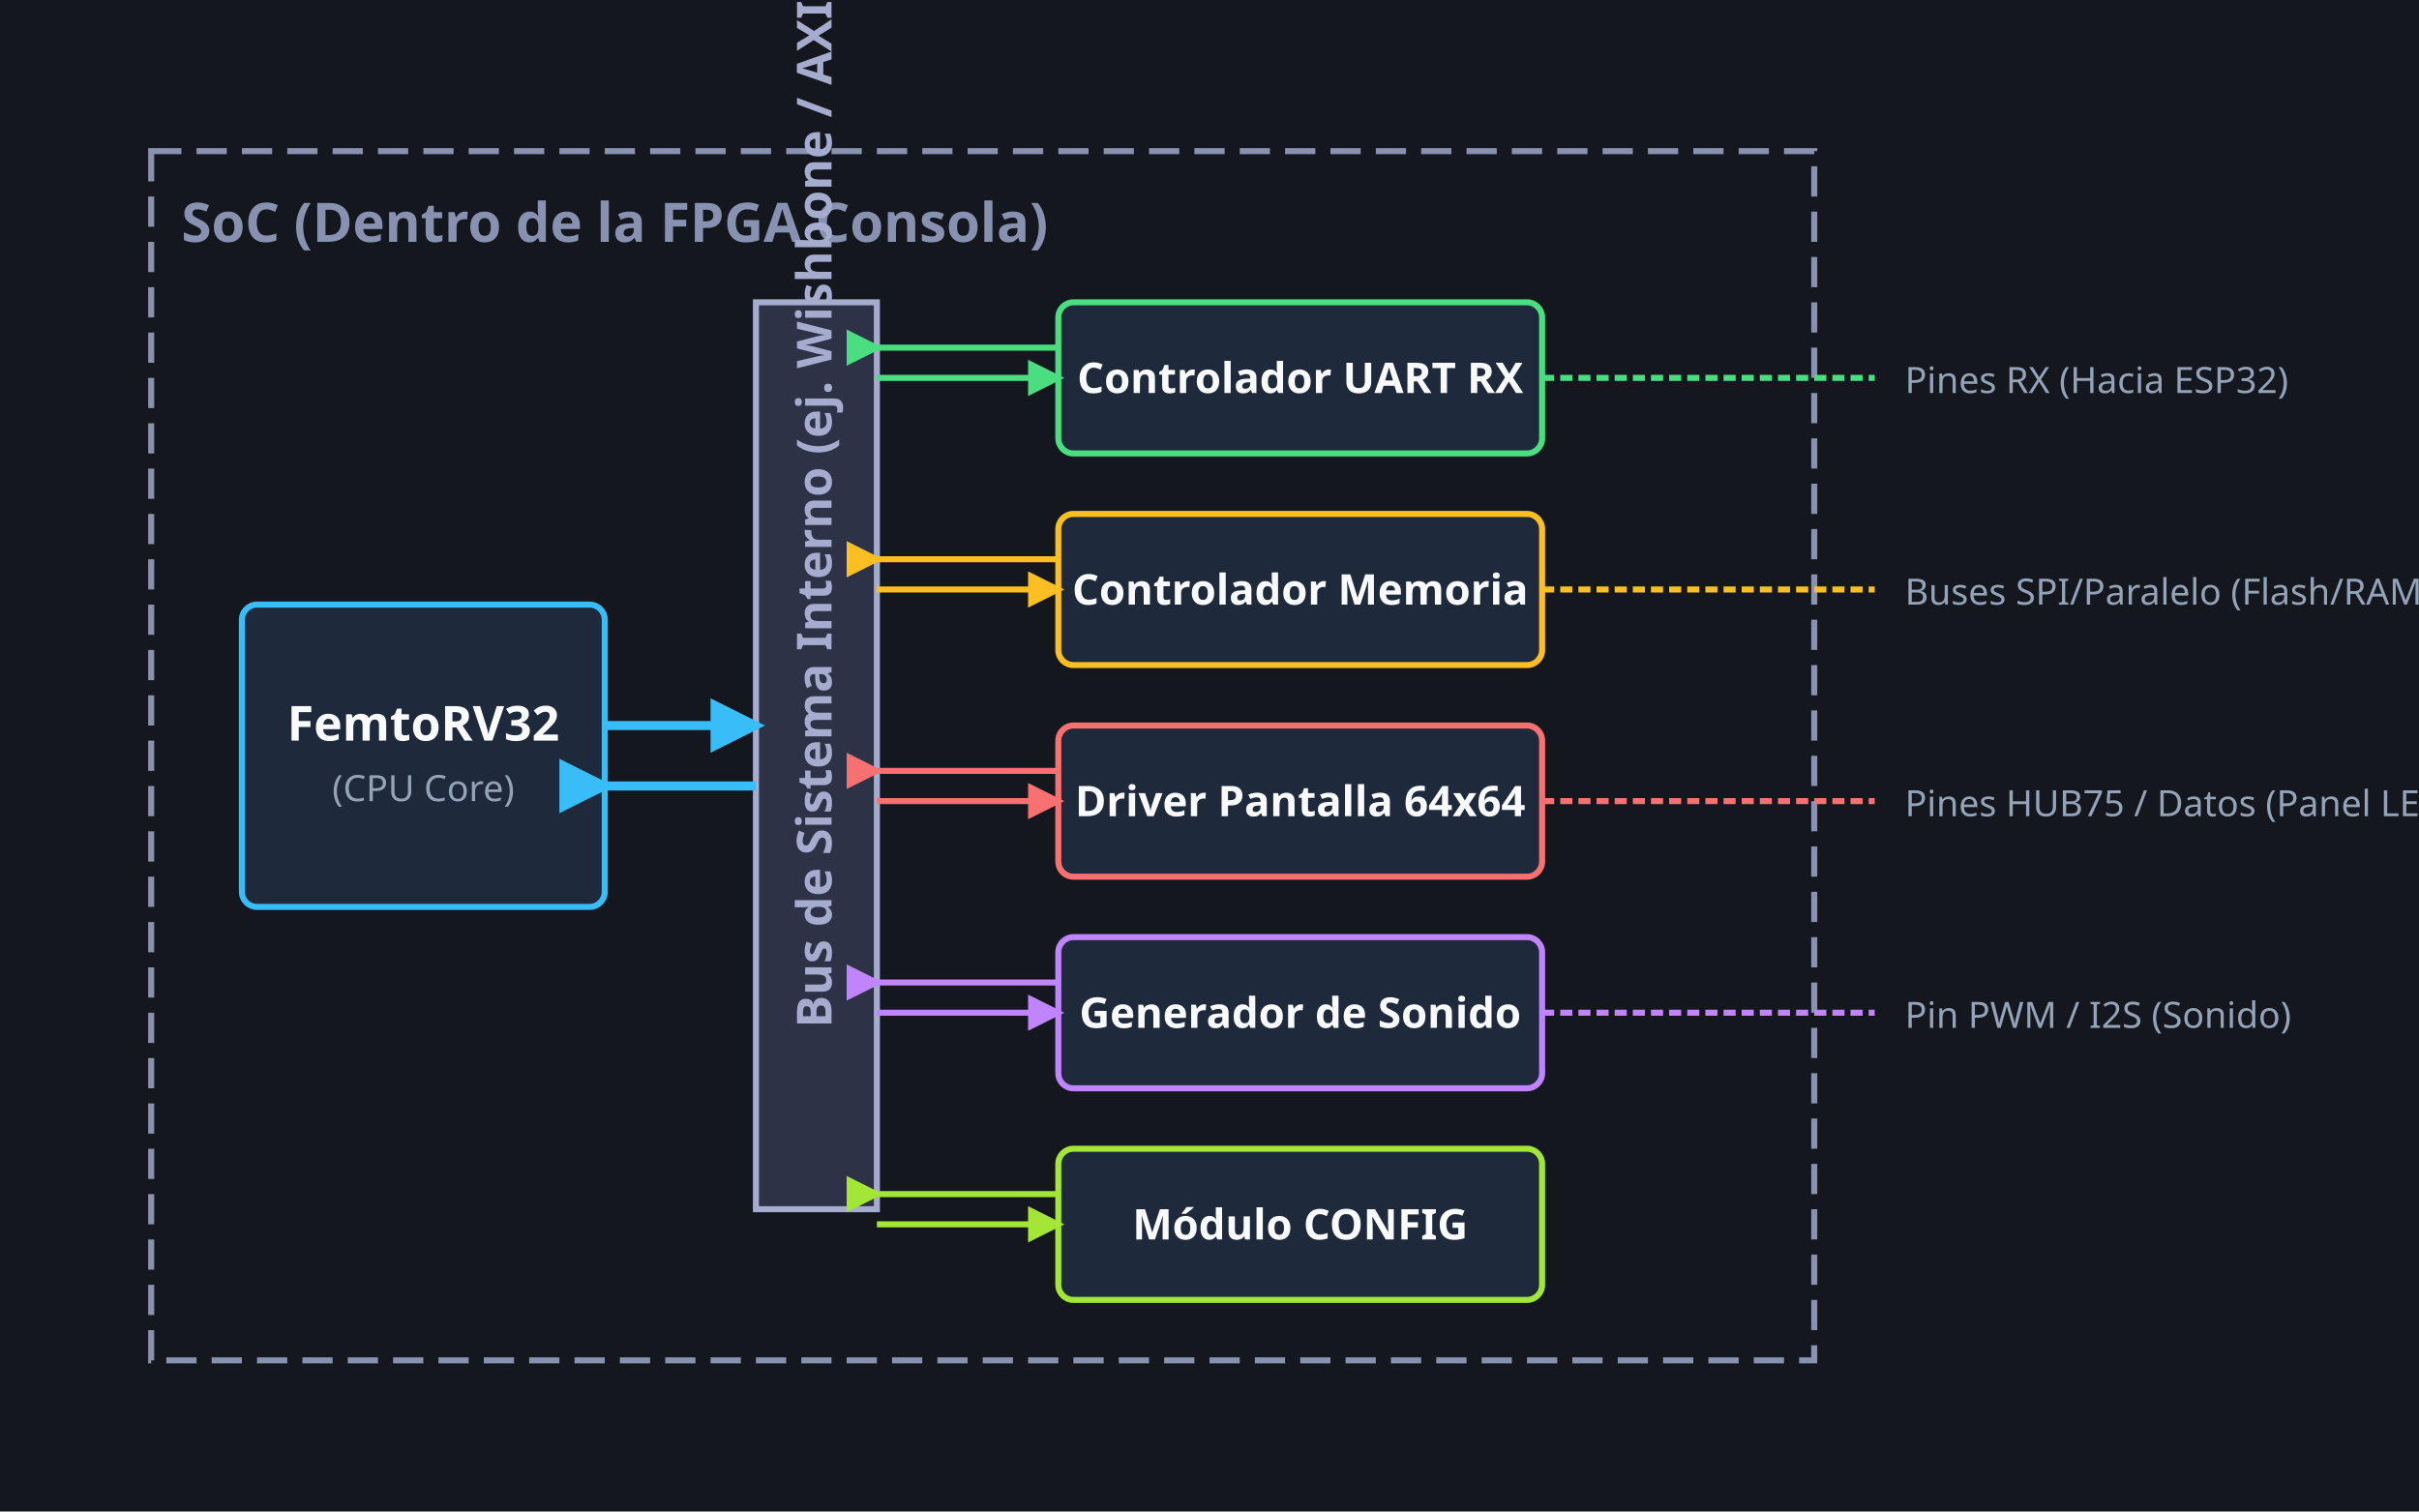
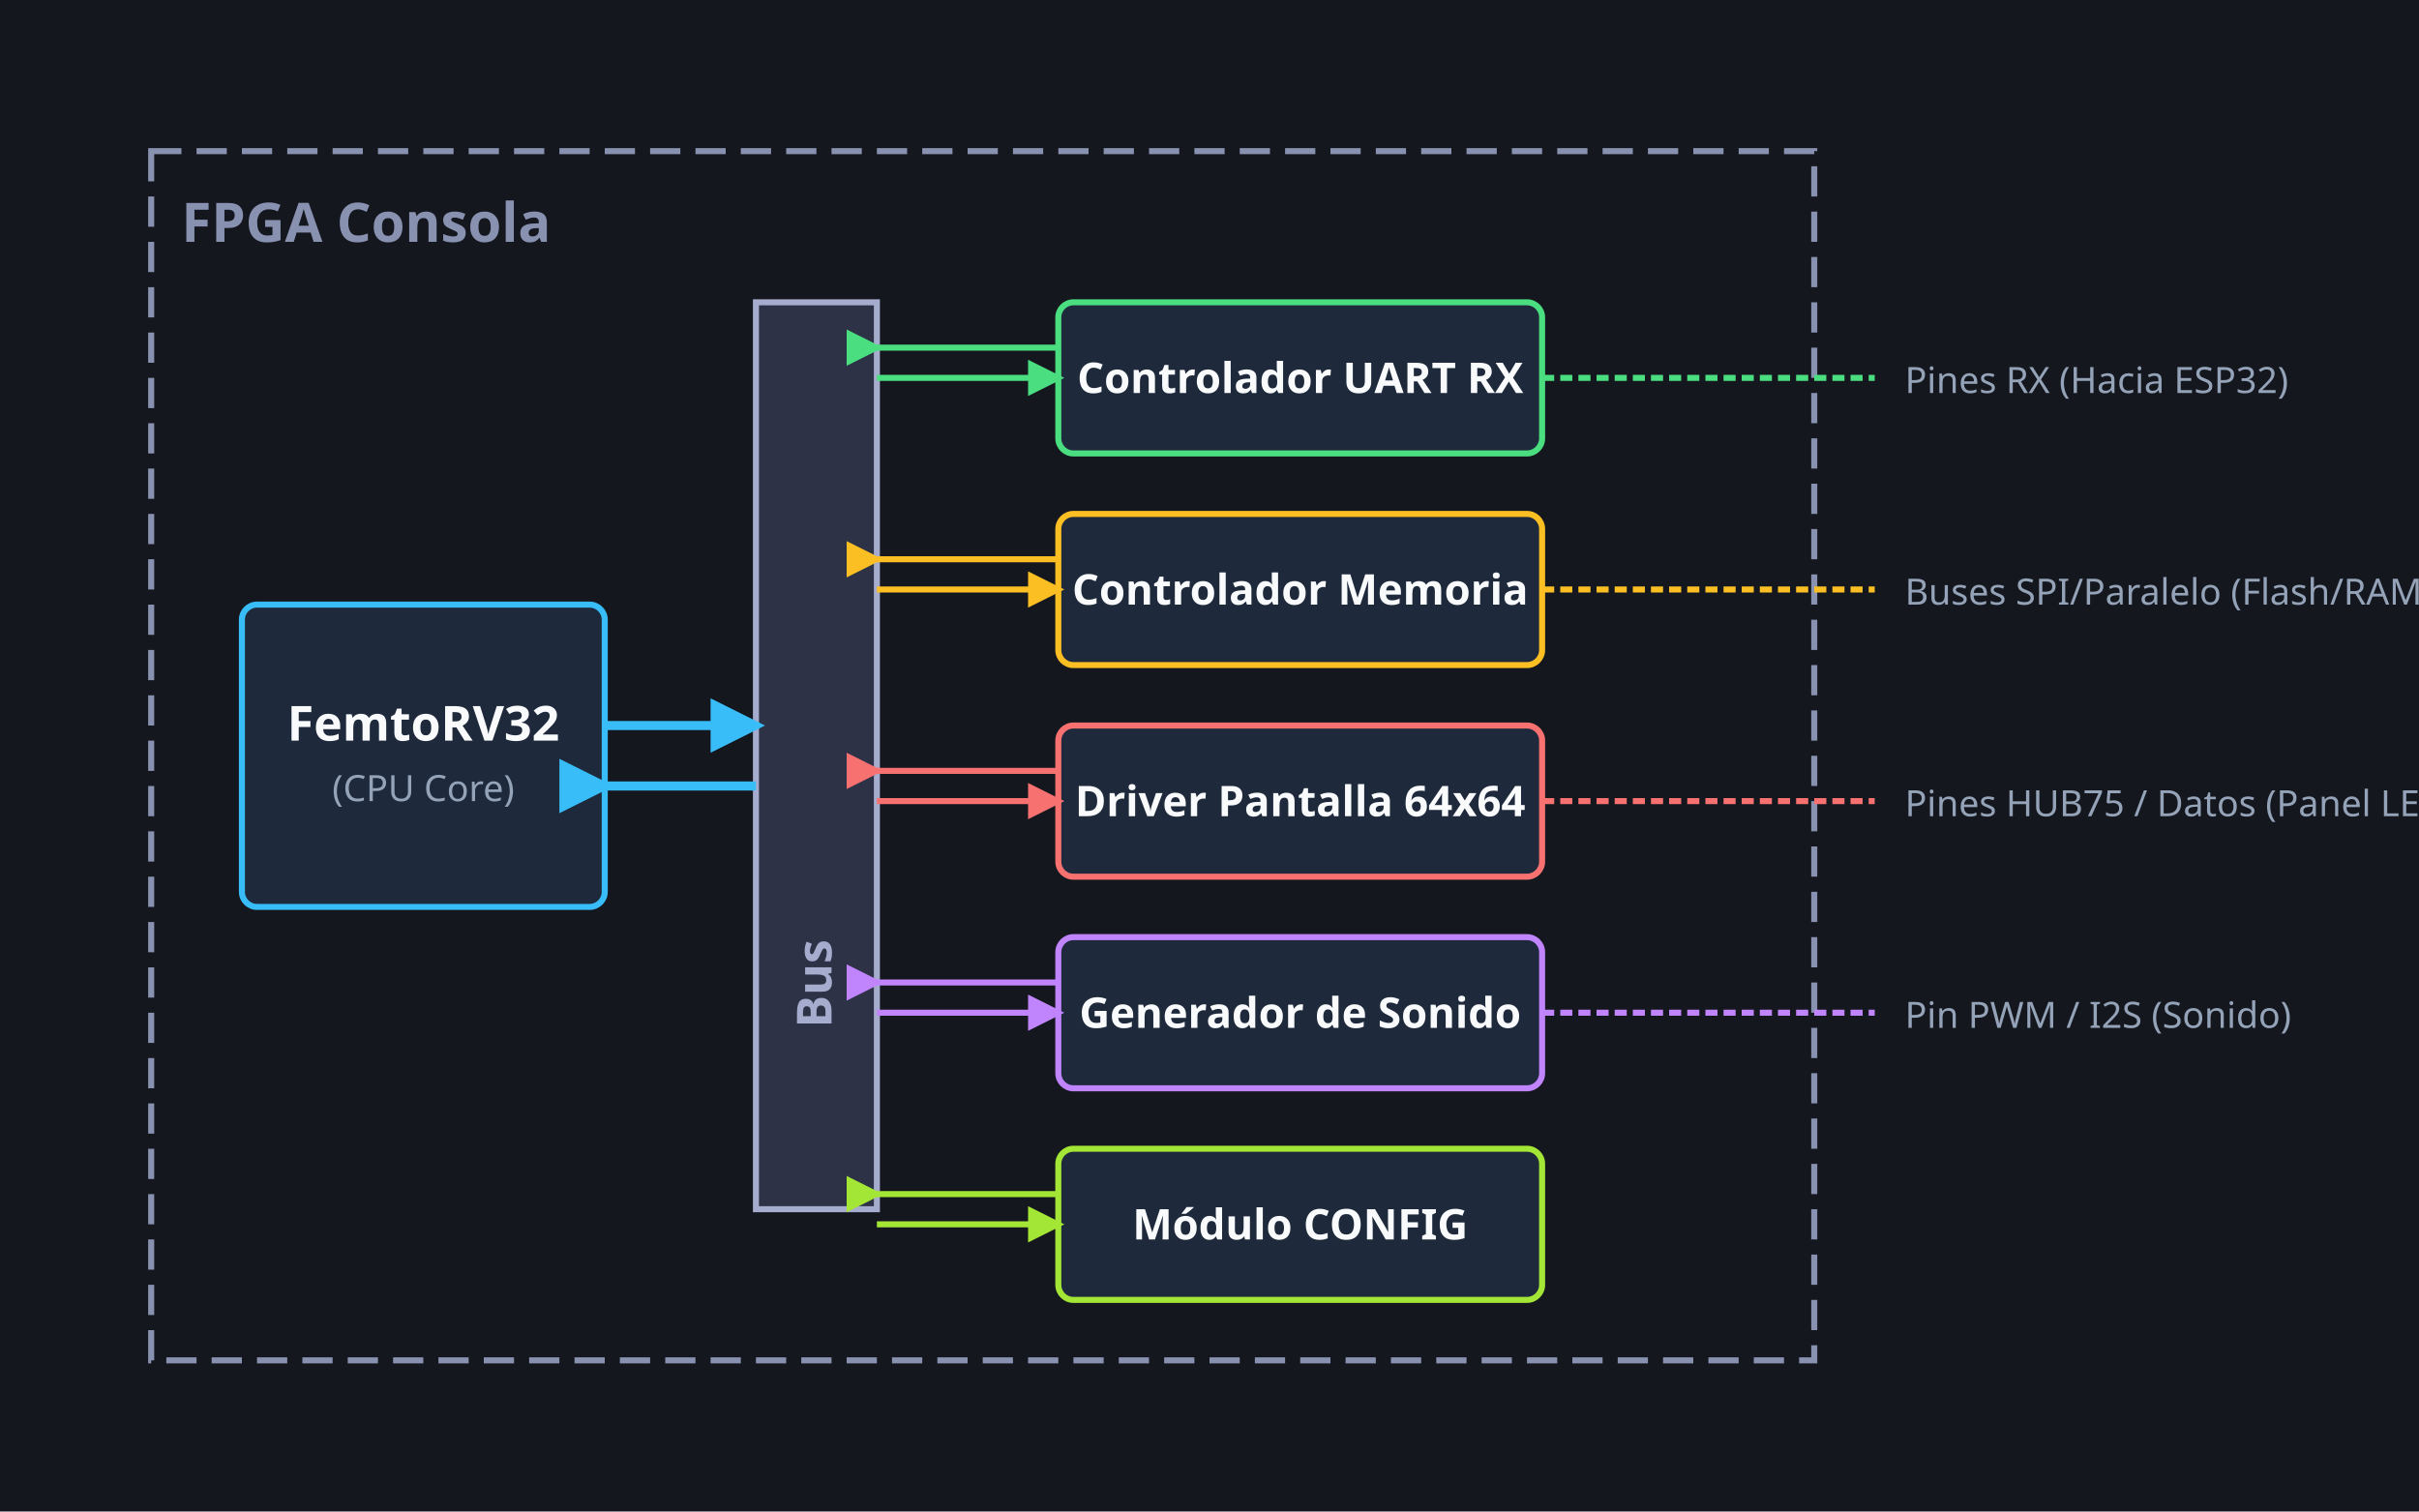
<svg xmlns="http://www.w3.org/2000/svg" viewBox="0 0 800 500" width="100%" height="100%">
  <rect width="800" height="500" fill="#15171e" />
  <rect x="50" y="50" width="550" height="400" fill="none" stroke="#8892b0" stroke-width="2" stroke-dasharray="10,5" />
-   <text x="60" y="80" fill="#8892b0" font-family="sans-serif" font-size="18" font-weight="bold">SoC (Dentro de la FPGA Consola)</text>
+   <text x="60" y="80" fill="#8892b0" font-family="sans-serif" font-size="18" font-weight="bold">FPGA Consola</text>
  <rect x="250" y="100" width="40" height="300" fill="#2d3246" stroke="#a6accd" stroke-width="2" />
-   <text x="-340" y="275" fill="#a6accd" font-family="sans-serif" font-size="16" font-weight="bold" transform="rotate(-90)">Bus de Sistema Interno (ej. Wishbone / AXI)</text>
+   <text x="-340" y="275" fill="#a6accd" font-family="sans-serif" font-size="16" font-weight="bold" transform="rotate(-90)">Bus</text>
  <rect x="80" y="200" width="120" height="100" fill="#1e293b" stroke="#38bdf8" stroke-width="2" rx="5" />
  <text x="140" y="245" fill="#f8fafc" font-family="sans-serif" font-size="16" font-weight="bold" text-anchor="middle">FemtoRV32</text>
  <text x="140" y="265" fill="#94a3b8" font-family="sans-serif" font-size="12" text-anchor="middle">(CPU Core)</text>
  <path d="M 200 240 L 250 240" stroke="#38bdf8" stroke-width="3" marker-end="url(#arrow-blue)" />
  <path d="M 250 260 L 200 260" stroke="#38bdf8" stroke-width="3" marker-end="url(#arrow-blue-rev)" />
  <rect x="350" y="100" width="160" height="50" fill="#1e293b" stroke="#4ade80" stroke-width="2" rx="5" />
  <text x="430" y="130" fill="#f8fafc" font-family="sans-serif" font-size="14" font-weight="bold" text-anchor="middle">Controlador UART RX</text>
  <path d="M 290 125 L 350 125" stroke="#4ade80" stroke-width="2" marker-end="url(#arrow-green)" />
  <path d="M 350 115 L 290 115" stroke="#4ade80" stroke-width="2" marker-end="url(#arrow-green-rev)" />
  <rect x="350" y="170" width="160" height="50" fill="#1e293b" stroke="#fbbf24" stroke-width="2" rx="5" />
  <text x="430" y="200" fill="#f8fafc" font-family="sans-serif" font-size="14" font-weight="bold" text-anchor="middle">Controlador Memoria</text>
  <path d="M 290 195 L 350 195" stroke="#fbbf24" stroke-width="2" marker-end="url(#arrow-yellow)" />
  <path d="M 350 185 L 290 185" stroke="#fbbf24" stroke-width="2" marker-end="url(#arrow-yellow-rev)" />
  <rect x="350" y="240" width="160" height="50" fill="#1e293b" stroke="#f87171" stroke-width="2" rx="5" />
  <text x="430" y="270" fill="#f8fafc" font-family="sans-serif" font-size="14" font-weight="bold" text-anchor="middle">Driver Pantalla 64x64</text>
  <path d="M 290 265 L 350 265" stroke="#f87171" stroke-width="2" marker-end="url(#arrow-red)" />
  <path d="M 350 255 L 290 255" stroke="#f87171" stroke-width="2" marker-end="url(#arrow-red-rev)" />
  <rect x="350" y="310" width="160" height="50" fill="#1e293b" stroke="#c084fc" stroke-width="2" rx="5" />
  <text x="430" y="340" fill="#f8fafc" font-family="sans-serif" font-size="14" font-weight="bold" text-anchor="middle">Generador de Sonido</text>
  <path d="M 290 335 L 350 335" stroke="#c084fc" stroke-width="2" marker-end="url(#arrow-purple)" />
  <path d="M 350 325 L 290 325" stroke="#c084fc" stroke-width="2" marker-end="url(#arrow-purple-rev)" />
  <rect x="350" y="380" width="160" height="50" fill="#1e293b" stroke="#a3e635" stroke-width="2" rx="5" />
  <text x="430" y="410" fill="#f8fafc" font-family="sans-serif" font-size="14" font-weight="bold" text-anchor="middle">Módulo CONFIG</text>
  <path d="M 290 405 L 350 405" stroke="#a3e635" stroke-width="2" marker-end="url(#arrow-lime)" />
  <path d="M 350 395 L 290 395" stroke="#a3e635" stroke-width="2" marker-end="url(#arrow-lime-rev)" />
  <text x="630" y="130" fill="#94a3b8" font-family="sans-serif" font-size="12">Pines RX (Hacia ESP32)</text>
  <line x1="510" y1="125" x2="620" y2="125" stroke="#4ade80" stroke-width="2" stroke-dasharray="4,2" />
  <text x="630" y="200" fill="#94a3b8" font-family="sans-serif" font-size="12">Buses SPI/Paralelo (Flash/RAM)</text>
  <line x1="510" y1="195" x2="620" y2="195" stroke="#fbbf24" stroke-width="2" stroke-dasharray="4,2" />
  <text x="630" y="270" fill="#94a3b8" font-family="sans-serif" font-size="12">Pines HUB75 / Datos (Panel LED)</text>
  <line x1="510" y1="265" x2="620" y2="265" stroke="#f87171" stroke-width="2" stroke-dasharray="4,2" />
  <text x="630" y="340" fill="#94a3b8" font-family="sans-serif" font-size="12">Pin PWM / I2S (Sonido)</text>
  <line x1="510" y1="335" x2="620" y2="335" stroke="#c084fc" stroke-width="2" stroke-dasharray="4,2" />
  <defs>
    <marker id="arrow-blue" markerWidth="6" markerHeight="6" refX="5" refY="3" orient="auto">
      <path d="M0,0 L0,6 L6,3 z" fill="#38bdf8" />
    </marker>
    <marker id="arrow-blue-rev" markerWidth="6" markerHeight="6" refX="1" refY="3" orient="auto">
      <path d="M6,0 L6,6 L0,3 z" fill="#38bdf8" />
    </marker>
    <marker id="arrow-green" markerWidth="6" markerHeight="6" refX="5" refY="3" orient="auto">
      <path d="M0,0 L0,6 L6,3 z" fill="#4ade80" />
    </marker>
    <marker id="arrow-green-rev" markerWidth="6" markerHeight="6" refX="1" refY="3" orient="auto">
      <path d="M6,0 L6,6 L0,3 z" fill="#4ade80" />
    </marker>
    <marker id="arrow-yellow" markerWidth="6" markerHeight="6" refX="5" refY="3" orient="auto">
      <path d="M0,0 L0,6 L6,3 z" fill="#fbbf24" />
    </marker>
    <marker id="arrow-yellow-rev" markerWidth="6" markerHeight="6" refX="1" refY="3" orient="auto">
      <path d="M6,0 L6,6 L0,3 z" fill="#fbbf24" />
    </marker>
    <marker id="arrow-red" markerWidth="6" markerHeight="6" refX="5" refY="3" orient="auto">
      <path d="M0,0 L0,6 L6,3 z" fill="#f87171" />
    </marker>
    <marker id="arrow-red-rev" markerWidth="6" markerHeight="6" refX="1" refY="3" orient="auto">
      <path d="M6,0 L6,6 L0,3 z" fill="#f87171" />
    </marker>
    <marker id="arrow-purple" markerWidth="6" markerHeight="6" refX="5" refY="3" orient="auto">
      <path d="M0,0 L0,6 L6,3 z" fill="#c084fc" />
    </marker>
    <marker id="arrow-purple-rev" markerWidth="6" markerHeight="6" refX="1" refY="3" orient="auto">
      <path d="M6,0 L6,6 L0,3 z" fill="#c084fc" />
    </marker>
    <marker id="arrow-lime" markerWidth="6" markerHeight="6" refX="5" refY="3" orient="auto">
      <path d="M0,0 L0,6 L6,3 z" fill="#a3e635" />
    </marker>
    <marker id="arrow-lime-rev" markerWidth="6" markerHeight="6" refX="1" refY="3" orient="auto">
      <path d="M6,0 L6,6 L0,3 z" fill="#a3e635" />
    </marker>
  </defs>
</svg>
